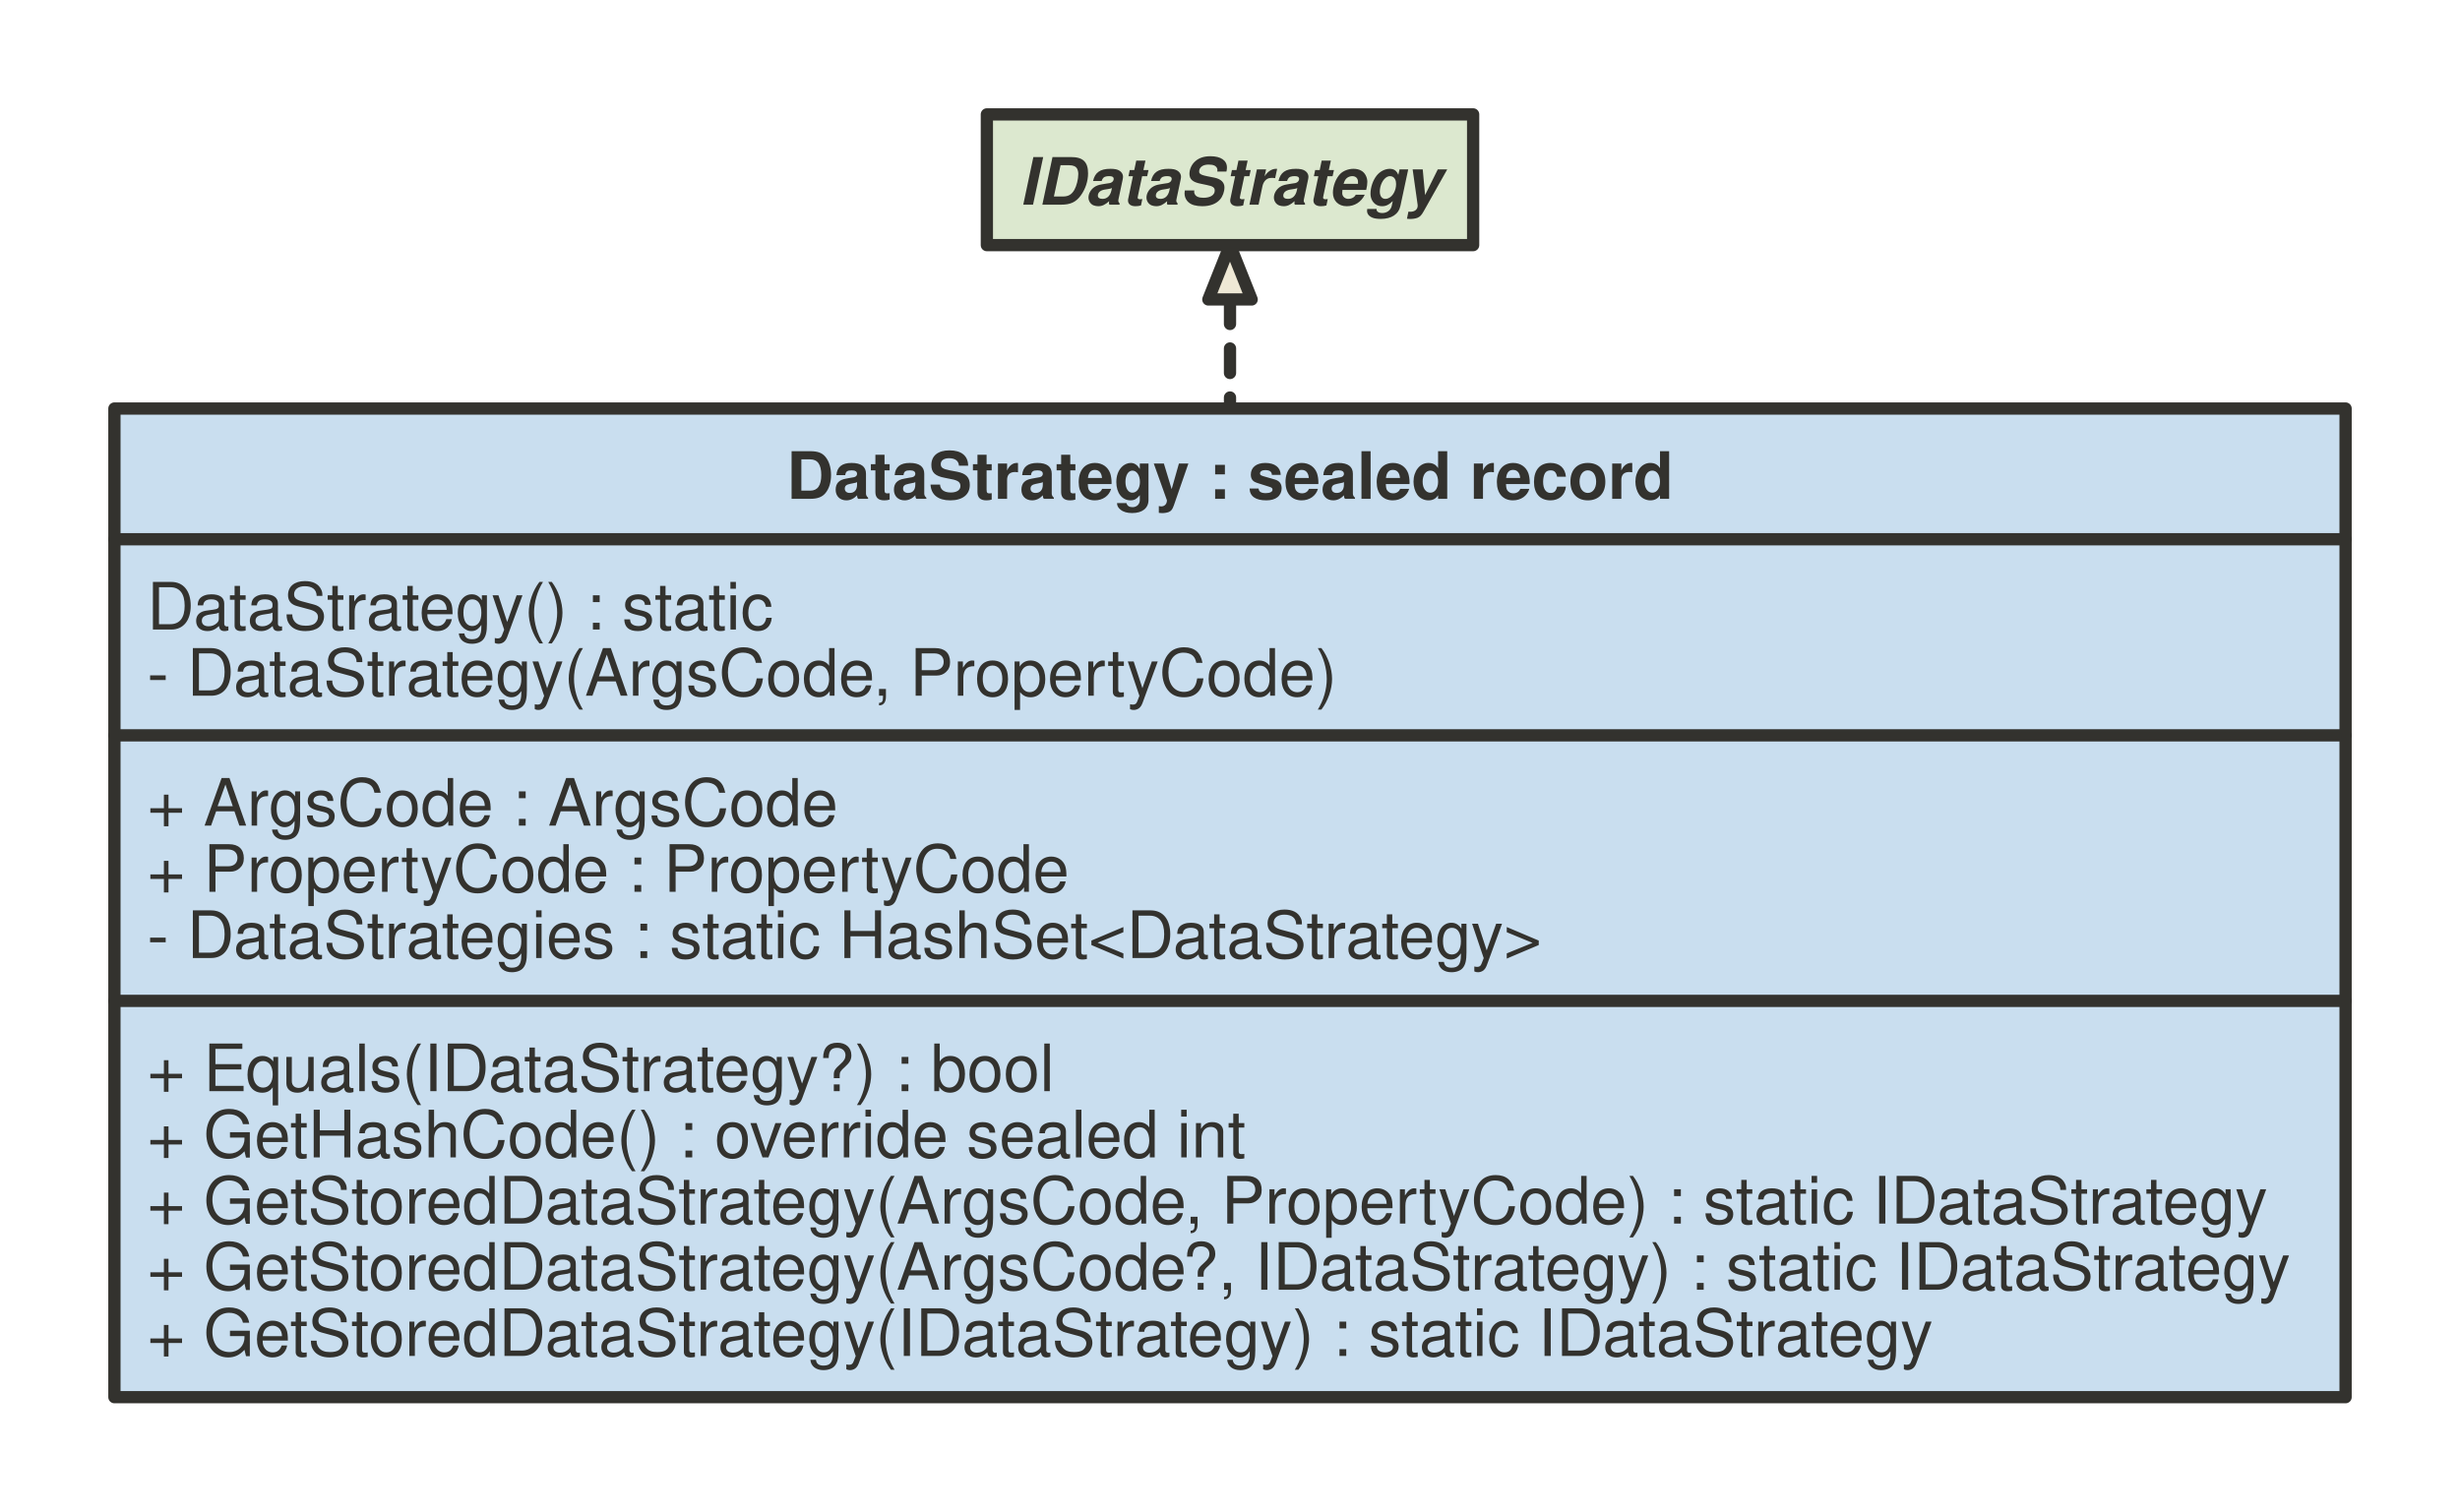
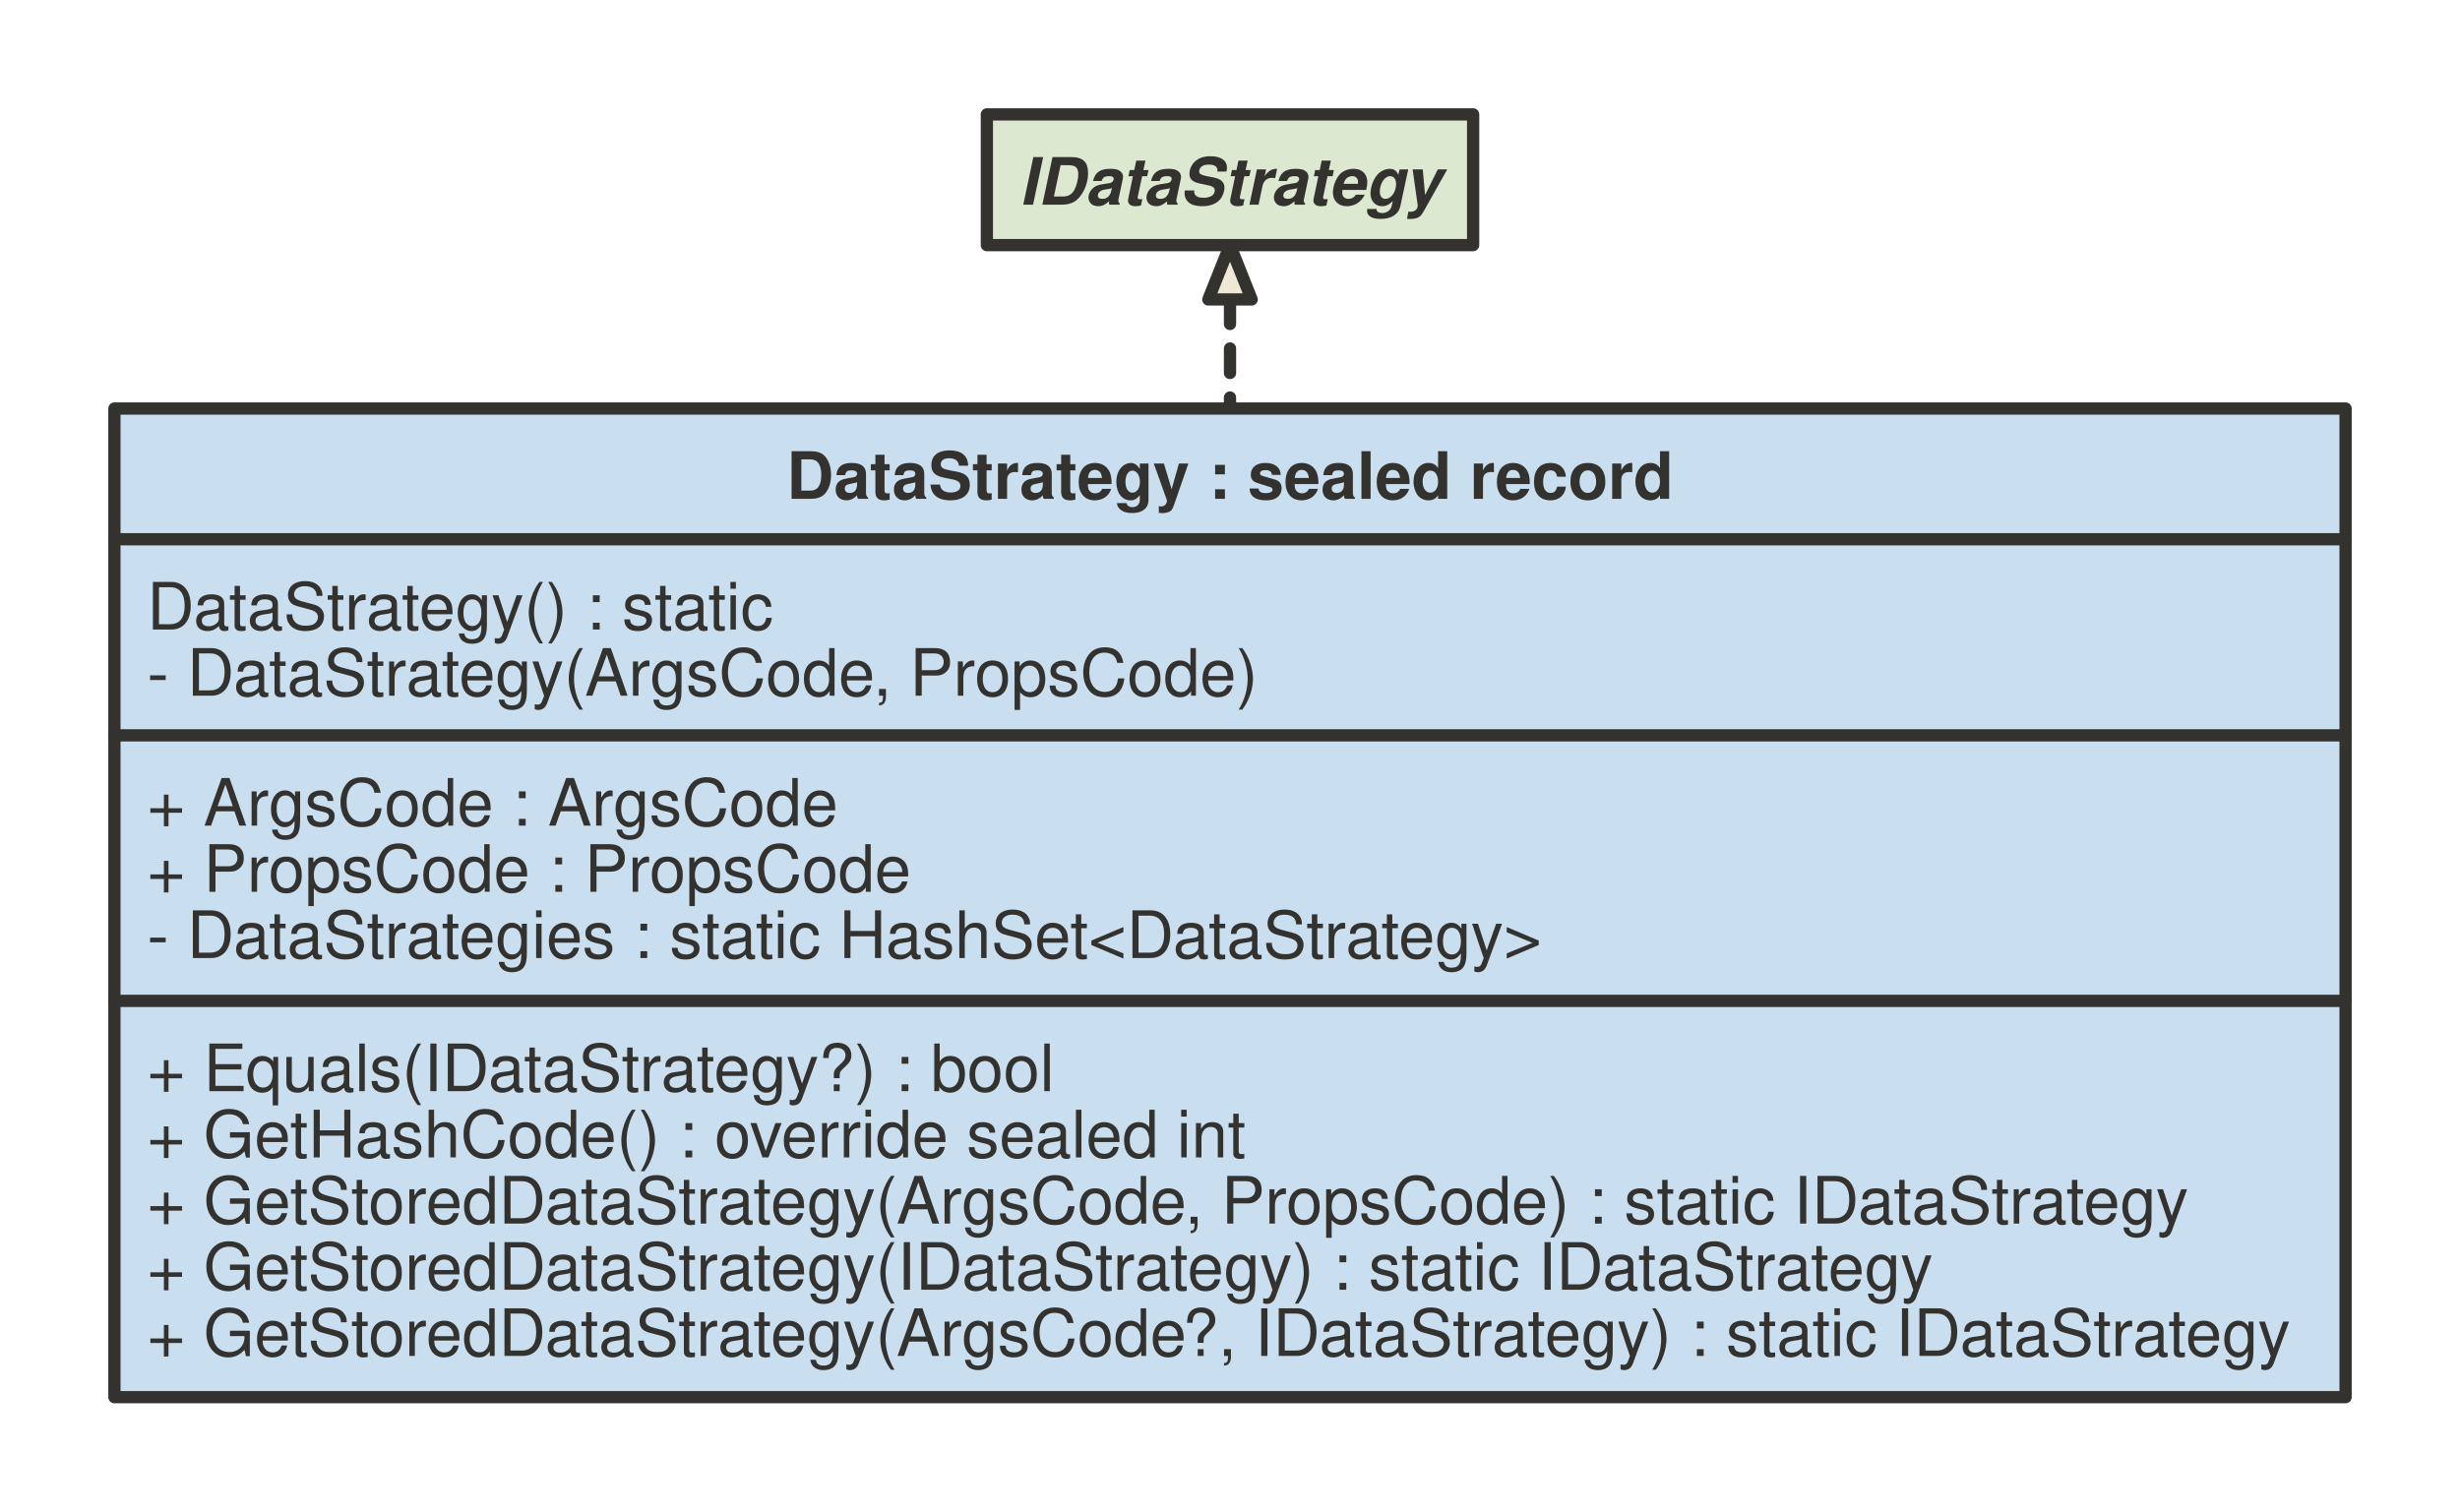
<svg xmlns="http://www.w3.org/2000/svg" version="1.1" baseProfile="full" width="602.0" height="370.0" viewBox="0 0 602 370">
  <g stroke-width="1.0" text-align="left" font="12pt Helvetica, Arial, sans-serif" font-size="12pt" font-family="Helvetica" font-weight="normal" font-style="normal">
    <g font-family="Helvetica" font-size="12pt" font-weight="bold" font-style="normal" stroke-width="3.0" stroke-linejoin="round" stroke-linecap="round" stroke="#33322E">
      <g stroke="transparent" fill="transparent">
        <rect x="0.0" y="0.0" height="370.0" width="602.0" stroke="none" />
      </g>
      <g transform="translate(8, 8)" fill="#33322E">
        <g transform="translate(20, 20)" fill="#eee8d5" font-family="Helvetica" font-size="12pt" font-weight="normal" font-style="normal">
          <g stroke-dasharray="6 6">
            <path d="M273.0 45.3 L273 52 L273 72 L273.0 72.0 " fill="none" />
          </g>
          <path d="M278.3 45.3 L273.0 45.3 L267.7 45.3 L273.0 32.0 Z" />
          <g data-name="IDataStrategy">
            <g fill="#DCE8CF" stroke="#33322E" data-name="IDataStrategy">
              <rect x="213.5" y="0.0" height="32.0" width="119.0" data-name="IDataStrategy" />
            </g>
            <g transform="translate(213.5, 0)" font-family="Helvetica" font-size="12pt" font-weight="bold" font-style="italic" data-name="IDataStrategy" data-compartment="0">
              <g transform="translate(8, 8)" fill="#33322E" text-align="center" data-name="IDataStrategy" data-compartment="0">
                <text x="51.5" y="14.1" stroke="none" text-anchor="middle" data-name="IDataStrategy" data-compartment="0">IDataStrategy</text>
              </g>
            </g>
          </g>
          <g data-name="DataStrategy : sealed record">
            <g fill="#C9DEEF" stroke="#33322E" data-name="DataStrategy : sealed record">
              <rect x="0.0" y="72.0" height="242.0" width="546.0" data-name="DataStrategy : sealed record" />
              <path d="M0.0 104.0 L546.0 104.0" fill="none" data-name="DataStrategy : sealed record" />
              <path d="M0.0 152.0 L546.0 152.0" fill="none" data-name="DataStrategy : sealed record" />
              <path d="M0.0 217.0 L546.0 217.0" fill="none" data-name="DataStrategy : sealed record" />
            </g>
            <g transform="translate(0, 72)" font-family="Helvetica" font-size="12pt" font-weight="bold" font-style="normal" data-name="DataStrategy : sealed record" data-compartment="0">
              <g transform="translate(8, 8)" fill="#33322E" text-align="center" data-name="DataStrategy : sealed record" data-compartment="0">
                <text x="265.0" y="14.1" stroke="none" text-anchor="middle" data-name="DataStrategy : sealed record" data-compartment="0">DataStrategy : sealed record</text>
              </g>
            </g>
            <g transform="translate(0, 104)" font-family="Helvetica" font-size="12pt" font-weight="normal" font-style="normal" data-name="DataStrategy : sealed record" data-compartment="1">
              <g transform="translate(8, 8)" fill="#33322E" text-align="left" data-name="DataStrategy : sealed record" data-compartment="1">
                <text x="0.0" y="14.1" stroke="none" data-name="DataStrategy : sealed record" data-compartment="1">DataStrategy() : static</text>
-                 <text x="0.0" y="30.3" stroke="none" data-name="DataStrategy : sealed record" data-compartment="1">- DataStrategy(ArgsCode, PropertyCode)</text>
+                 <text x="0.0" y="30.3" stroke="none" data-name="DataStrategy : sealed record" data-compartment="1">- DataStrategy(ArgsCode, PropsCode)</text>
              </g>
            </g>
            <g transform="translate(0, 152)" font-family="Helvetica" font-size="12pt" font-weight="normal" font-style="normal" data-name="DataStrategy : sealed record" data-compartment="2">
              <g transform="translate(8, 8)" fill="#33322E" text-align="left" data-name="DataStrategy : sealed record" data-compartment="2">
                <text x="0.0" y="14.1" stroke="none" data-name="DataStrategy : sealed record" data-compartment="2">+ ArgsCode : ArgsCode</text>
-                 <text x="0.0" y="30.3" stroke="none" data-name="DataStrategy : sealed record" data-compartment="2">+ PropertyCode : PropertyCode</text>
+                 <text x="0.0" y="30.3" stroke="none" data-name="DataStrategy : sealed record" data-compartment="2">+ PropsCode : PropsCode</text>
                <text x="0.0" y="46.5" stroke="none" data-name="DataStrategy : sealed record" data-compartment="2">- DataStrategies : static HashSet&lt;DataStrategy&gt;</text>
              </g>
            </g>
            <g transform="translate(0, 217)" font-family="Helvetica" font-size="12pt" font-weight="normal" font-style="normal" data-name="DataStrategy : sealed record" data-compartment="3">
              <g transform="translate(8, 8)" fill="#33322E" text-align="left" data-name="DataStrategy : sealed record" data-compartment="3">
                <text x="0.0" y="14.1" stroke="none" data-name="DataStrategy : sealed record" data-compartment="3">+ Equals(IDataStrategy?) : bool</text>
                <text x="0.0" y="30.3" stroke="none" data-name="DataStrategy : sealed record" data-compartment="3">+ GetHashCode() : override sealed int</text>
-                 <text x="0.0" y="46.5" stroke="none" data-name="DataStrategy : sealed record" data-compartment="3">+ GetStoredDataStrategy(ArgsCode, PropertyCode) : static IDataStrategy</text>
-                 <text x="0.0" y="62.7" stroke="none" data-name="DataStrategy : sealed record" data-compartment="3">+ GetStoredDataStrategy(ArgsCode?, IDataStrategy) : static IDataStrategy</text>
-                 <text x="0.0" y="78.9" stroke="none" data-name="DataStrategy : sealed record" data-compartment="3">+ GetStoredDataStrategy(IDataStrategy) : static IDataStrategy</text>
+                 <text x="0.0" y="46.5" stroke="none" data-name="DataStrategy : sealed record" data-compartment="3">+ GetStoredDataStrategy(ArgsCode, PropsCode) : static IDataStrategy</text>
+                 <text x="0.0" y="62.7" stroke="none" data-name="DataStrategy : sealed record" data-compartment="3">+ GetStoredDataStrategy(IDataStrategy) : static IDataStrategy</text>
+                 <text x="0.0" y="78.9" stroke="none" data-name="DataStrategy : sealed record" data-compartment="3">+ GetStoredDataStrategy(ArgsCode?, IDataStrategy) : static IDataStrategy</text>
              </g>
            </g>
          </g>
        </g>
      </g>
    </g>
  </g>
</svg>
